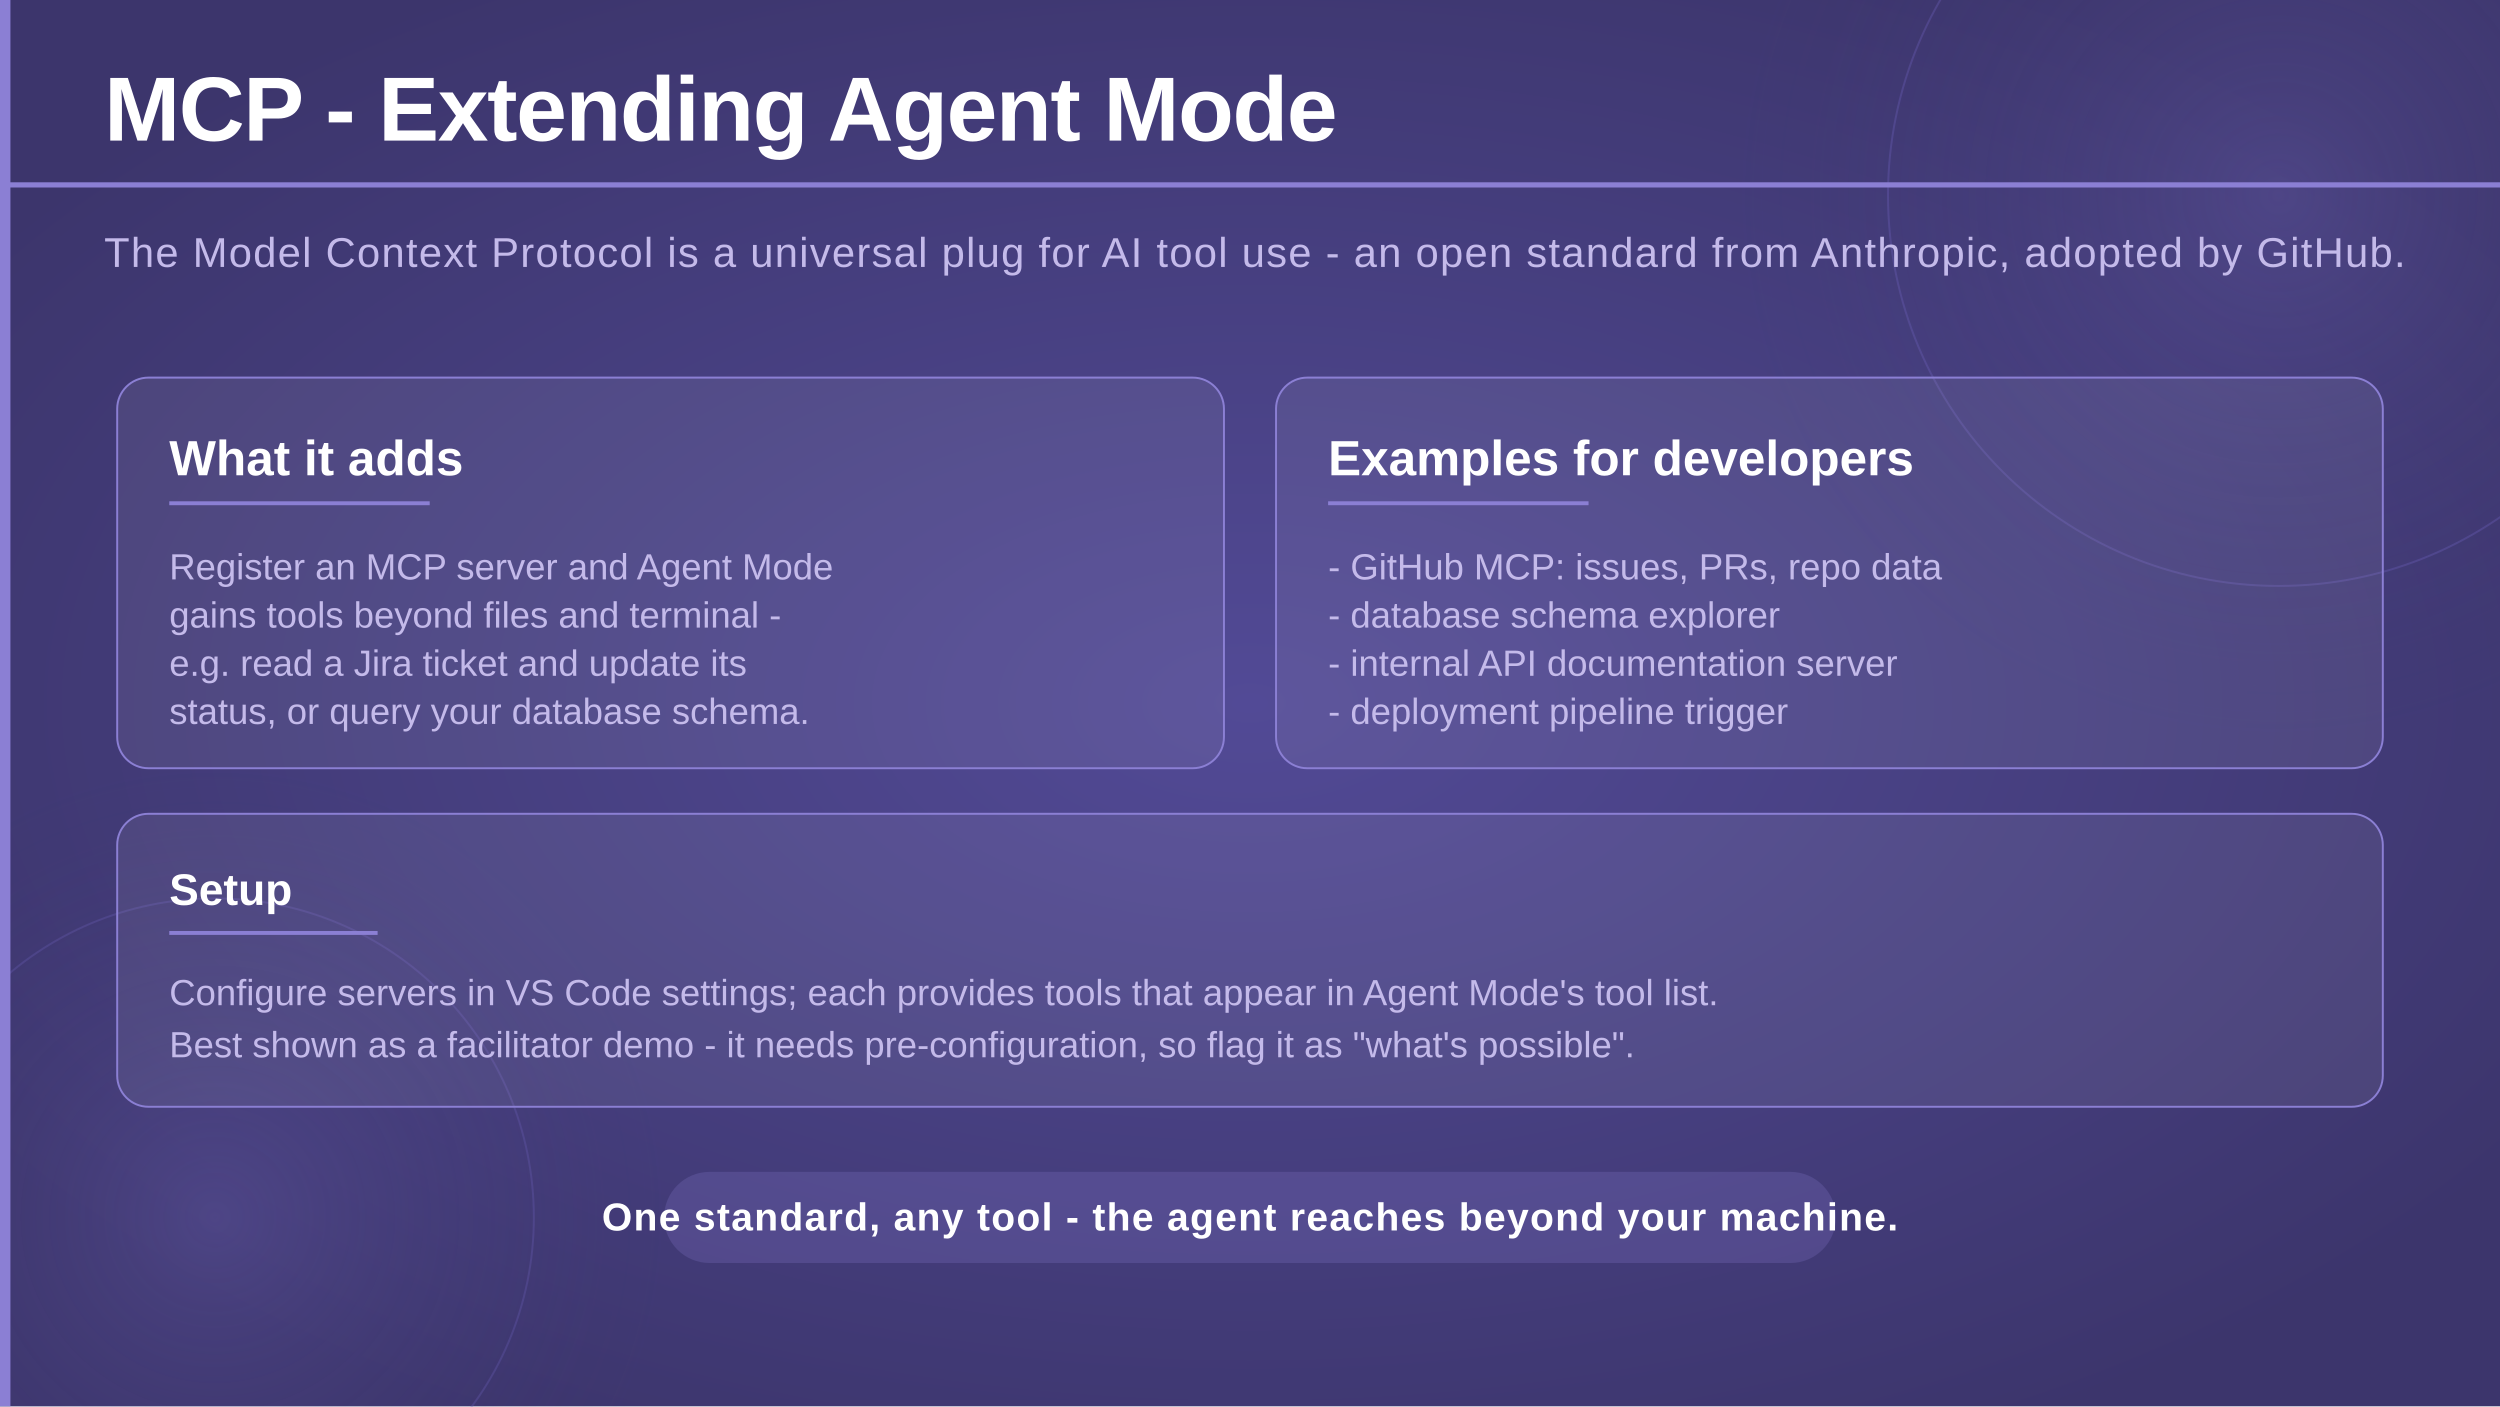
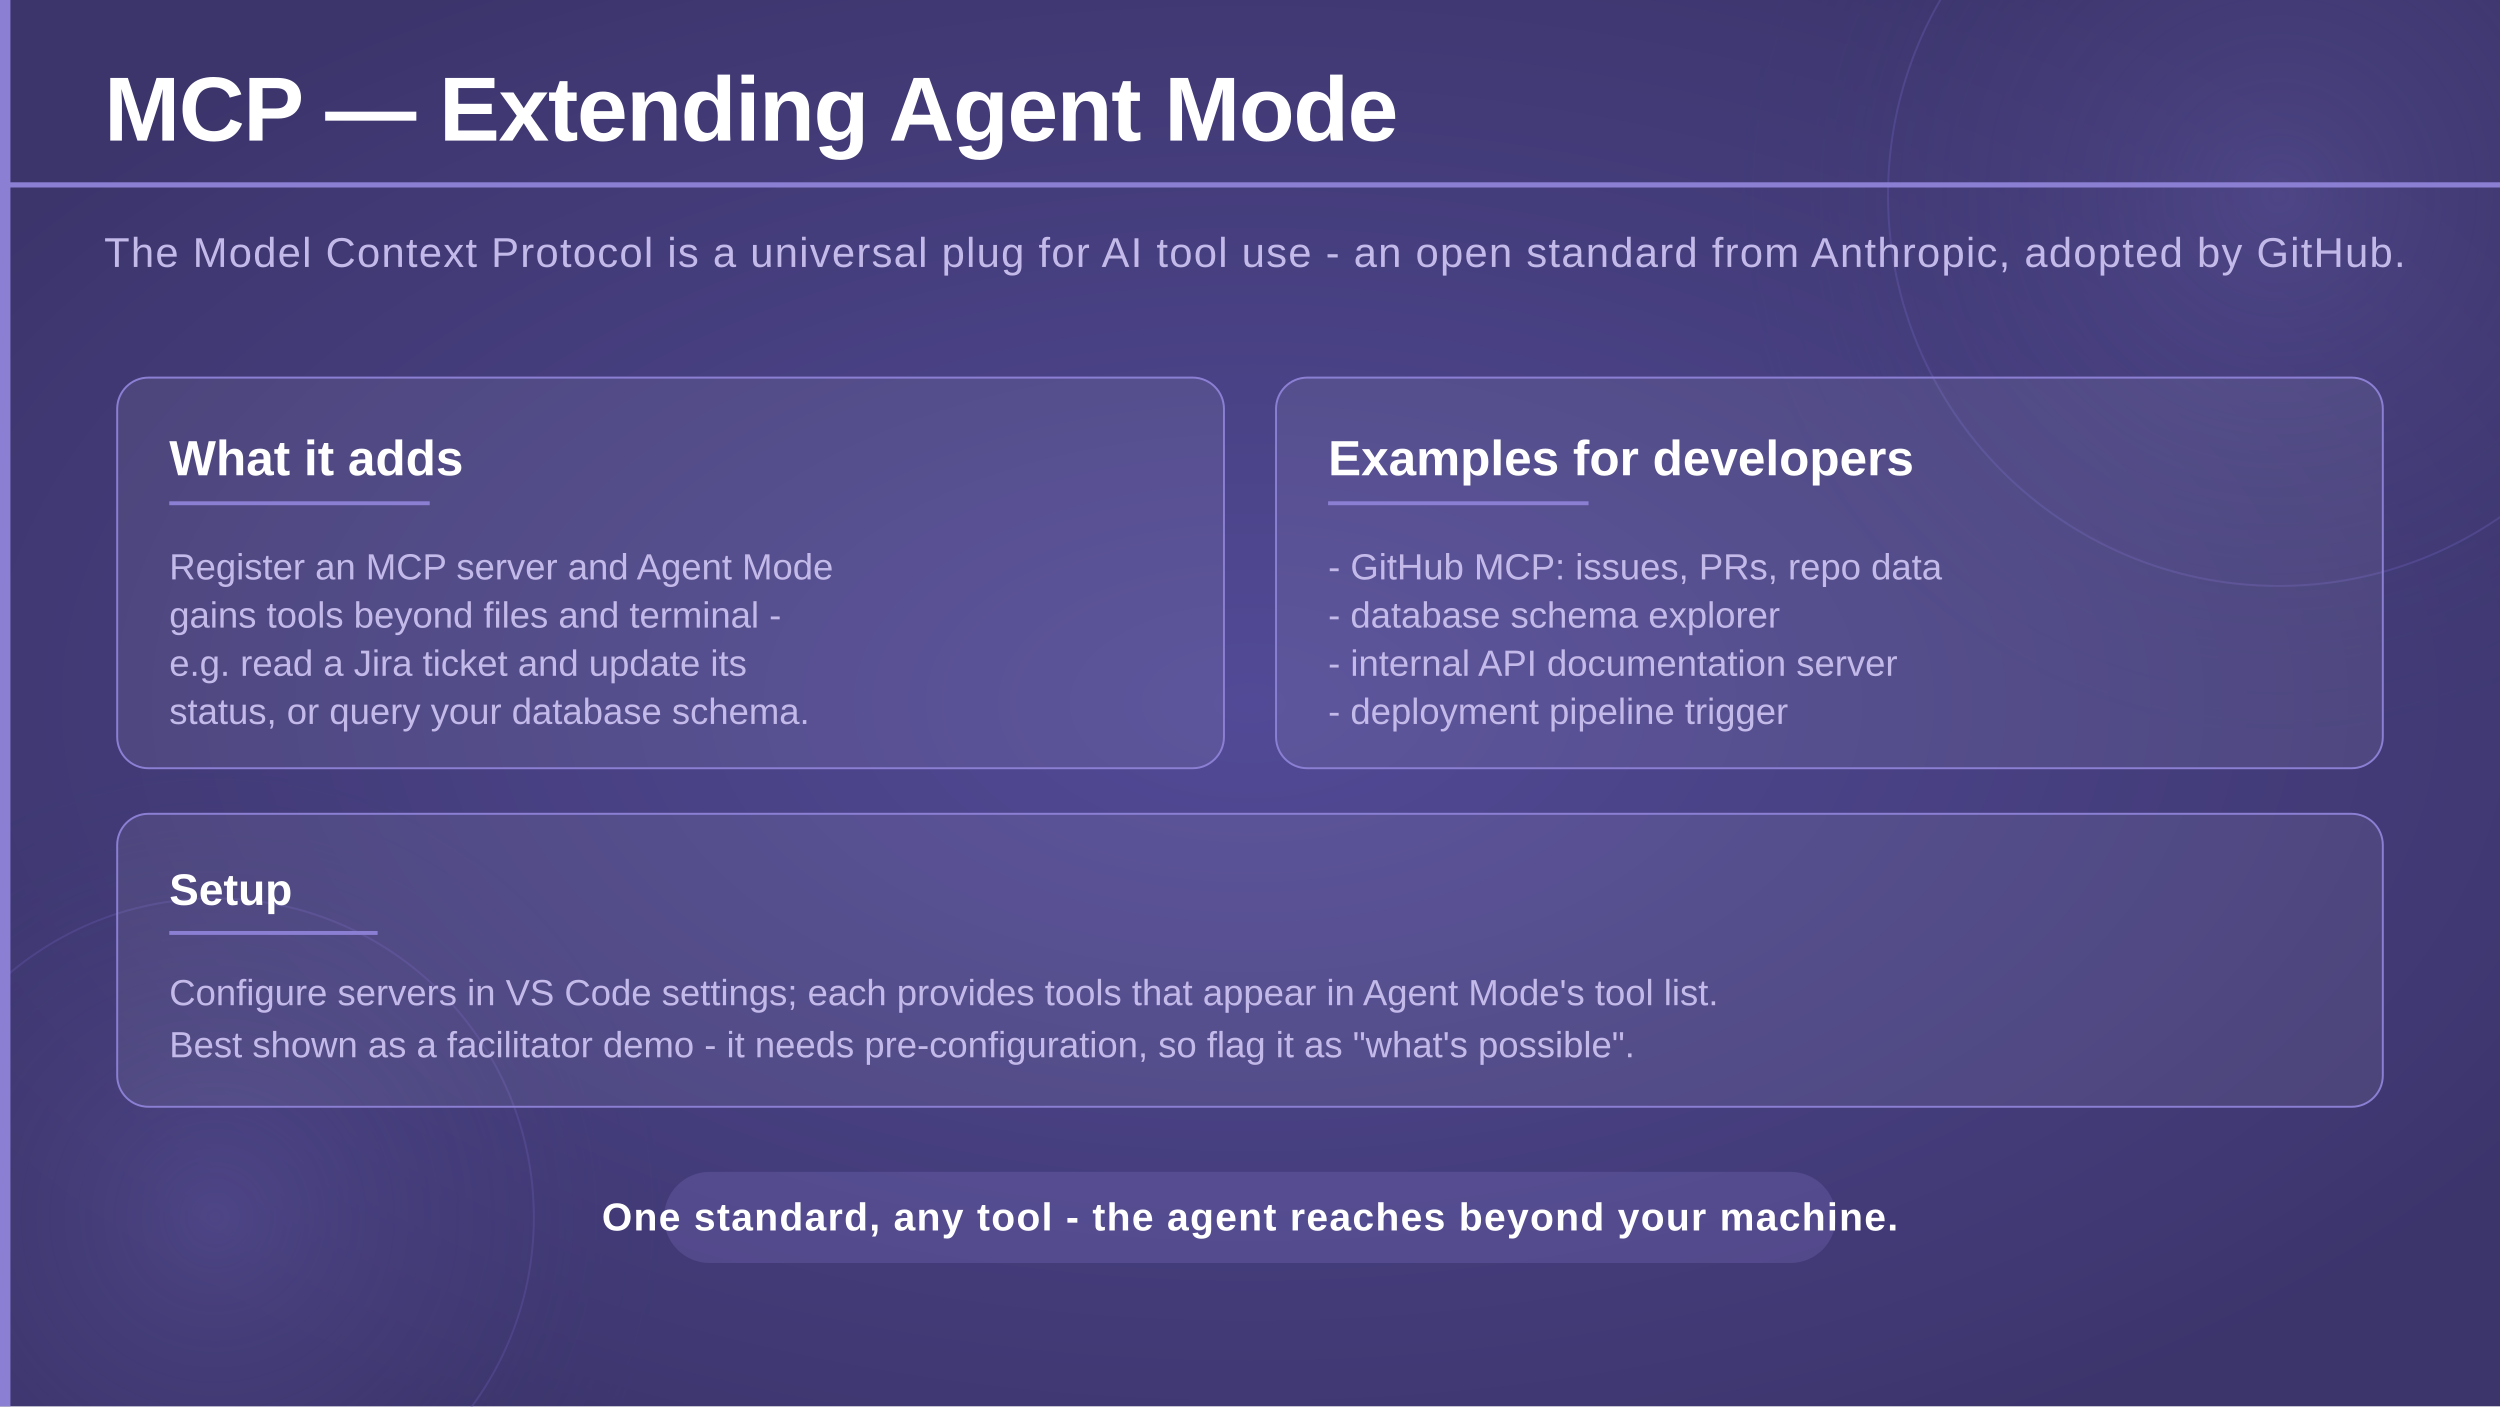
<svg xmlns="http://www.w3.org/2000/svg" viewBox="0 0 1920 1080" width="1920" height="1080">
  <defs>
    <radialGradient id="bgGlow" cx="50%" cy="50%" r="60%">
      <stop offset="0%" stop-color="#524a96" stop-opacity="1" />
      <stop offset="100%" stop-color="#3c356c" stop-opacity="1" />
    </radialGradient>
    <radialGradient id="circleGlow" cx="50%" cy="50%" r="50%">
      <stop offset="0%" stop-color="#7c70c8" stop-opacity="0.25" />
      <stop offset="100%" stop-color="#3c356c" stop-opacity="0" />
    </radialGradient>
  </defs>
  <rect width="1920" height="1080" fill="url(#bgGlow)" />
  <circle cx="1750" cy="150" r="420" fill="url(#circleGlow)" />
  <circle cx="1750" cy="150" r="300" fill="none" stroke="#6a5fb8" stroke-width="1.5" opacity="0.35" />
  <circle cx="165" cy="935" r="350" fill="url(#circleGlow)" />
  <circle cx="165" cy="935" r="245" fill="none" stroke="#6a5fb8" stroke-width="1.5" opacity="0.3" />
  <rect x="0" y="0" width="8" height="1080" fill="#8b7fd4" />
-   <text x="80" y="108" font-family="'Segoe UI', 'Helvetica Neue', Arial, sans-serif" font-size="70" font-weight="700" fill="#ffffff" letter-spacing="-1">MCP - Extending Agent Mode</text>
+   <text x="80" y="108" font-family="'Segoe UI', 'Helvetica Neue', Arial, sans-serif" font-size="70" font-weight="700" fill="#ffffff" letter-spacing="-1">MCP — Extending Agent Mode</text>
  <rect x="0" y="140" width="1920" height="4" fill="#8b7fd4" />
  <text x="80" y="205" font-family="'Segoe UI', 'Helvetica Neue', Arial, sans-serif" font-size="32" font-weight="300" fill="#c4baea" letter-spacing="1">
    The Model Context Protocol is a universal plug for AI tool use - an open standard from Anthropic, adopted by GitHub.
  </text>
  <rect x="90" y="290" width="850" height="300" rx="24" fill="#ffffff" fill-opacity="0.07" stroke="#8b7fd4" stroke-width="1.5" />
  <text x="130" y="365" font-family="'Segoe UI', 'Helvetica Neue', Arial, sans-serif" font-size="38" font-weight="700" fill="#ffffff">What it adds</text>
  <rect x="130" y="385" width="200" height="3" fill="#8b7fd4" />
  <text x="130" y="445" font-family="'Segoe UI', 'Helvetica Neue', Arial, sans-serif" font-size="28" font-weight="300" fill="#c4baea">Register an MCP server and Agent Mode</text>
  <text x="130" y="482" font-family="'Segoe UI', 'Helvetica Neue', Arial, sans-serif" font-size="28" font-weight="300" fill="#c4baea">gains tools beyond files and terminal -</text>
  <text x="130" y="519" font-family="'Segoe UI', 'Helvetica Neue', Arial, sans-serif" font-size="28" font-weight="300" fill="#c4baea">e.g. read a Jira ticket and update its</text>
  <text x="130" y="556" font-family="'Segoe UI', 'Helvetica Neue', Arial, sans-serif" font-size="28" font-weight="300" fill="#c4baea">status, or query your database schema.</text>
  <rect x="980" y="290" width="850" height="300" rx="24" fill="#ffffff" fill-opacity="0.07" stroke="#8b7fd4" stroke-width="1.5" />
  <text x="1020" y="365" font-family="'Segoe UI', 'Helvetica Neue', Arial, sans-serif" font-size="38" font-weight="700" fill="#ffffff">Examples for developers</text>
  <rect x="1020" y="385" width="200" height="3" fill="#8b7fd4" />
  <text x="1020" y="445" font-family="'Segoe UI', 'Helvetica Neue', Arial, sans-serif" font-size="28" font-weight="300" fill="#c4baea">- GitHub MCP: issues, PRs, repo data</text>
  <text x="1020" y="482" font-family="'Segoe UI', 'Helvetica Neue', Arial, sans-serif" font-size="28" font-weight="300" fill="#c4baea">- database schema explorer</text>
  <text x="1020" y="519" font-family="'Segoe UI', 'Helvetica Neue', Arial, sans-serif" font-size="28" font-weight="300" fill="#c4baea">- internal API documentation server</text>
  <text x="1020" y="556" font-family="'Segoe UI', 'Helvetica Neue', Arial, sans-serif" font-size="28" font-weight="300" fill="#c4baea">- deployment pipeline trigger</text>
  <rect x="90" y="625" width="1740" height="225" rx="24" fill="#ffffff" fill-opacity="0.07" stroke="#8b7fd4" stroke-width="1.5" />
  <text x="130" y="695" font-family="'Segoe UI', 'Helvetica Neue', Arial, sans-serif" font-size="34" font-weight="700" fill="#ffffff">Setup</text>
  <rect x="130" y="715" width="160" height="3" fill="#8b7fd4" />
  <text x="130" y="772" font-family="'Segoe UI', 'Helvetica Neue', Arial, sans-serif" font-size="28" font-weight="300" fill="#c4baea">Configure servers in VS Code settings; each provides tools that appear in Agent Mode's tool list.</text>
  <text x="130" y="812" font-family="'Segoe UI', 'Helvetica Neue', Arial, sans-serif" font-size="28" font-weight="300" fill="#c4baea">Best shown as a facilitator demo - it needs pre-configuration, so flag it as "what's possible".</text>
  <rect x="510" y="900" width="900" height="70" rx="35" fill="#8b7fd4" opacity="0.22" />
  <text x="960" y="945" text-anchor="middle" font-family="'Segoe UI', 'Helvetica Neue', Arial, sans-serif" font-size="30" font-weight="600" fill="#ffffff" letter-spacing="1">One standard, any tool - the agent reaches beyond your machine.</text>
</svg>
